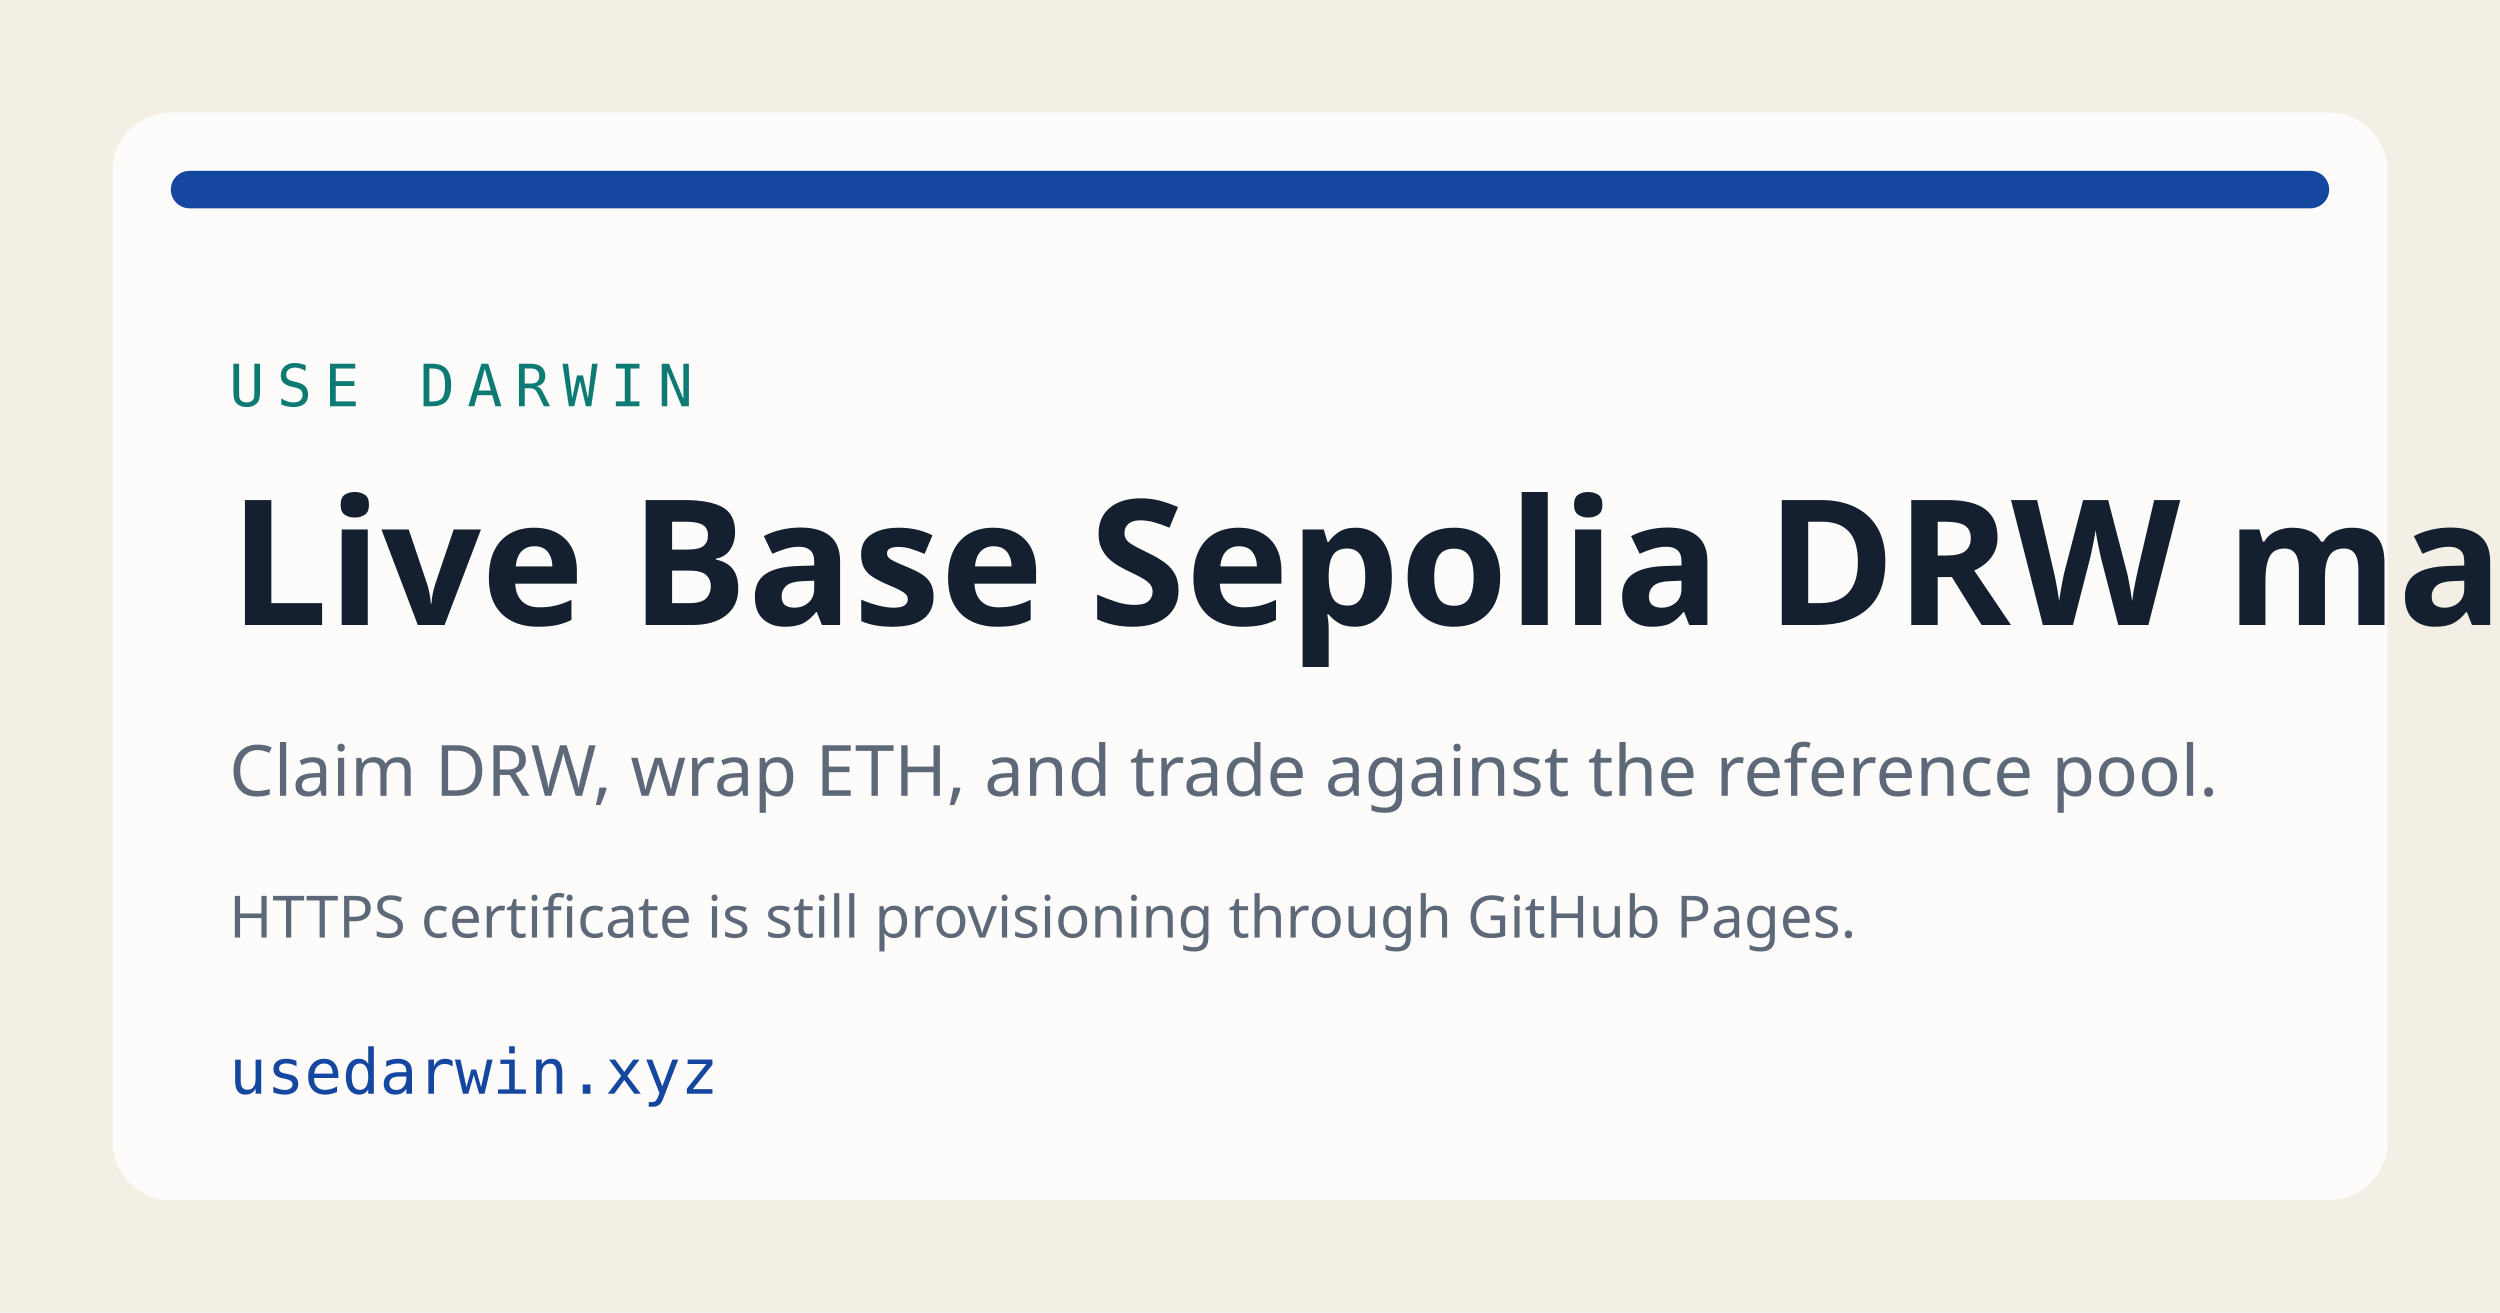
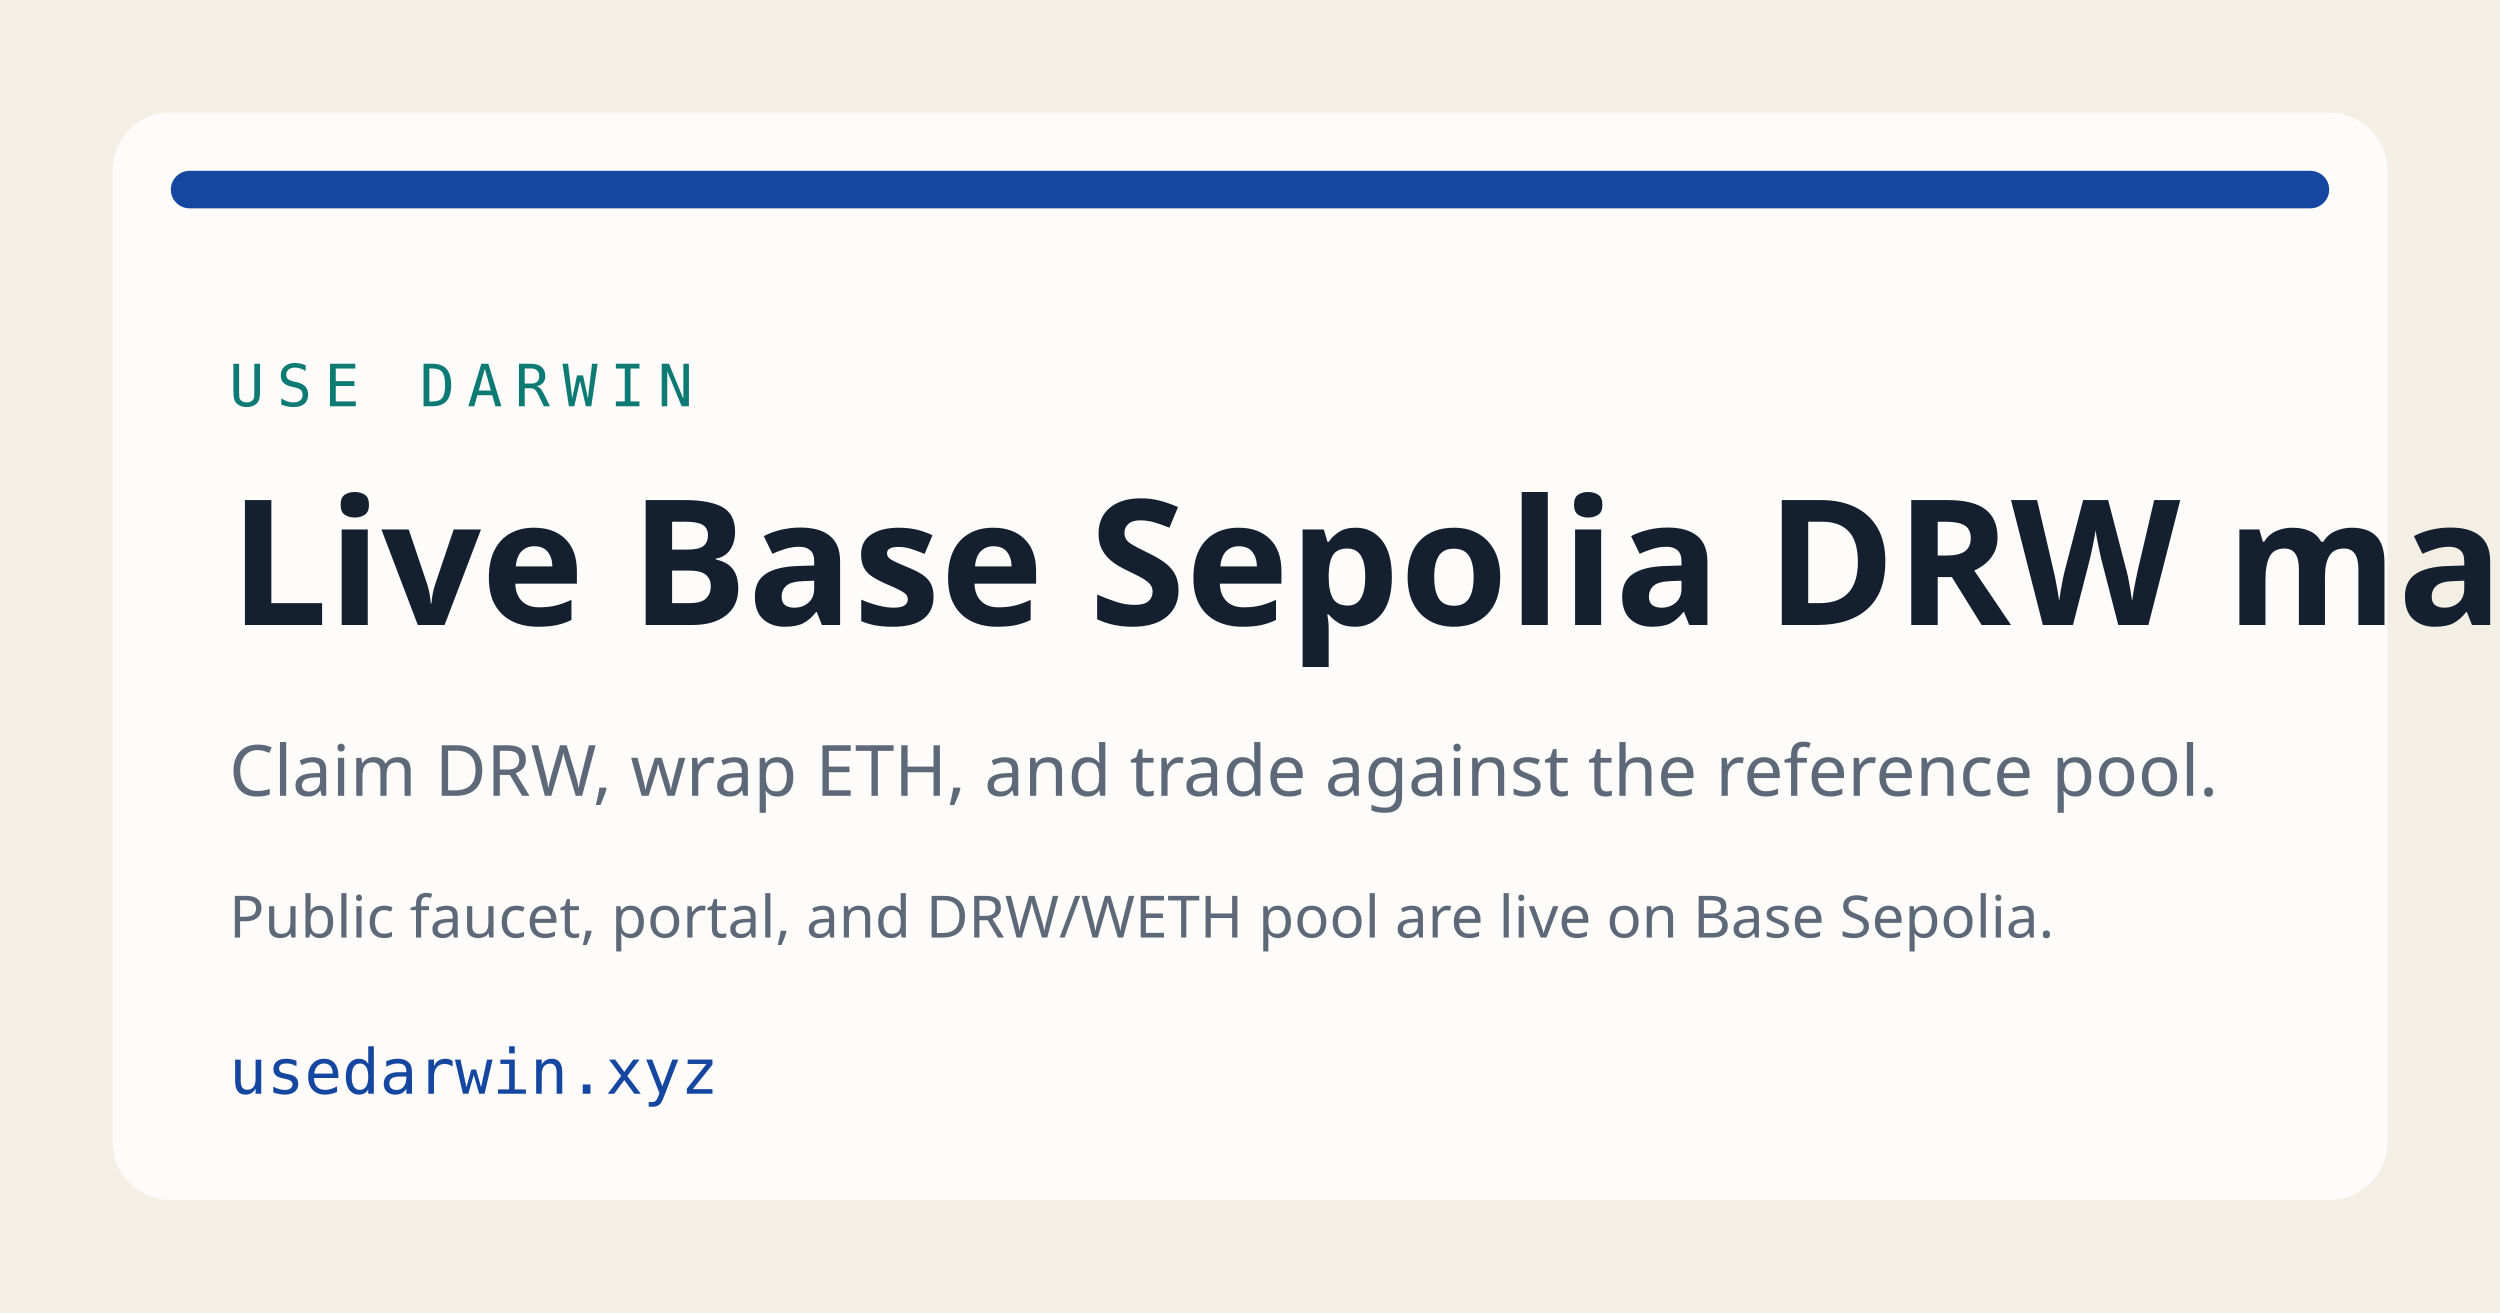
<svg xmlns="http://www.w3.org/2000/svg" viewBox="0 0 1200 630">
  <rect width="1200" height="630" fill="#f4efe5" />
  <rect x="54" y="54" width="1092" height="522" rx="28" fill="#ffffff" opacity="0.82" />
  <rect x="82" y="82" width="1036" height="18" rx="9" fill="#1546a0" />
  <text x="110" y="195" fill="#0d7b73" font-family="'IBM Plex Mono', monospace" font-size="28" letter-spacing="6">USE DARWIN</text>
  <text x="110" y="300" fill="#14202f" font-family="'Space Grotesk', sans-serif" font-size="84" font-weight="700">Live Base Sepolia DRW market.</text>
  <text x="110" y="382" fill="#5d6978" font-family="'Space Grotesk', sans-serif" font-size="34">Claim DRW, wrap ETH, and trade against the reference pool.</text>
-   <text x="110" y="450" fill="#5d6978" font-family="'Space Grotesk', sans-serif" font-size="28">HTTPS certificate is still provisioning through GitHub Pages.</text>
+   <text x="110" y="450" fill="#5d6978" font-family="'Space Grotesk', sans-serif" font-size="28">Public faucet, portal, and DRW/WETH pool are live on Base Sepolia.</text>
  <text x="110" y="525" fill="#1546a0" font-family="'IBM Plex Mono', monospace" font-size="30">usedarwin.xyz</text>
</svg>
